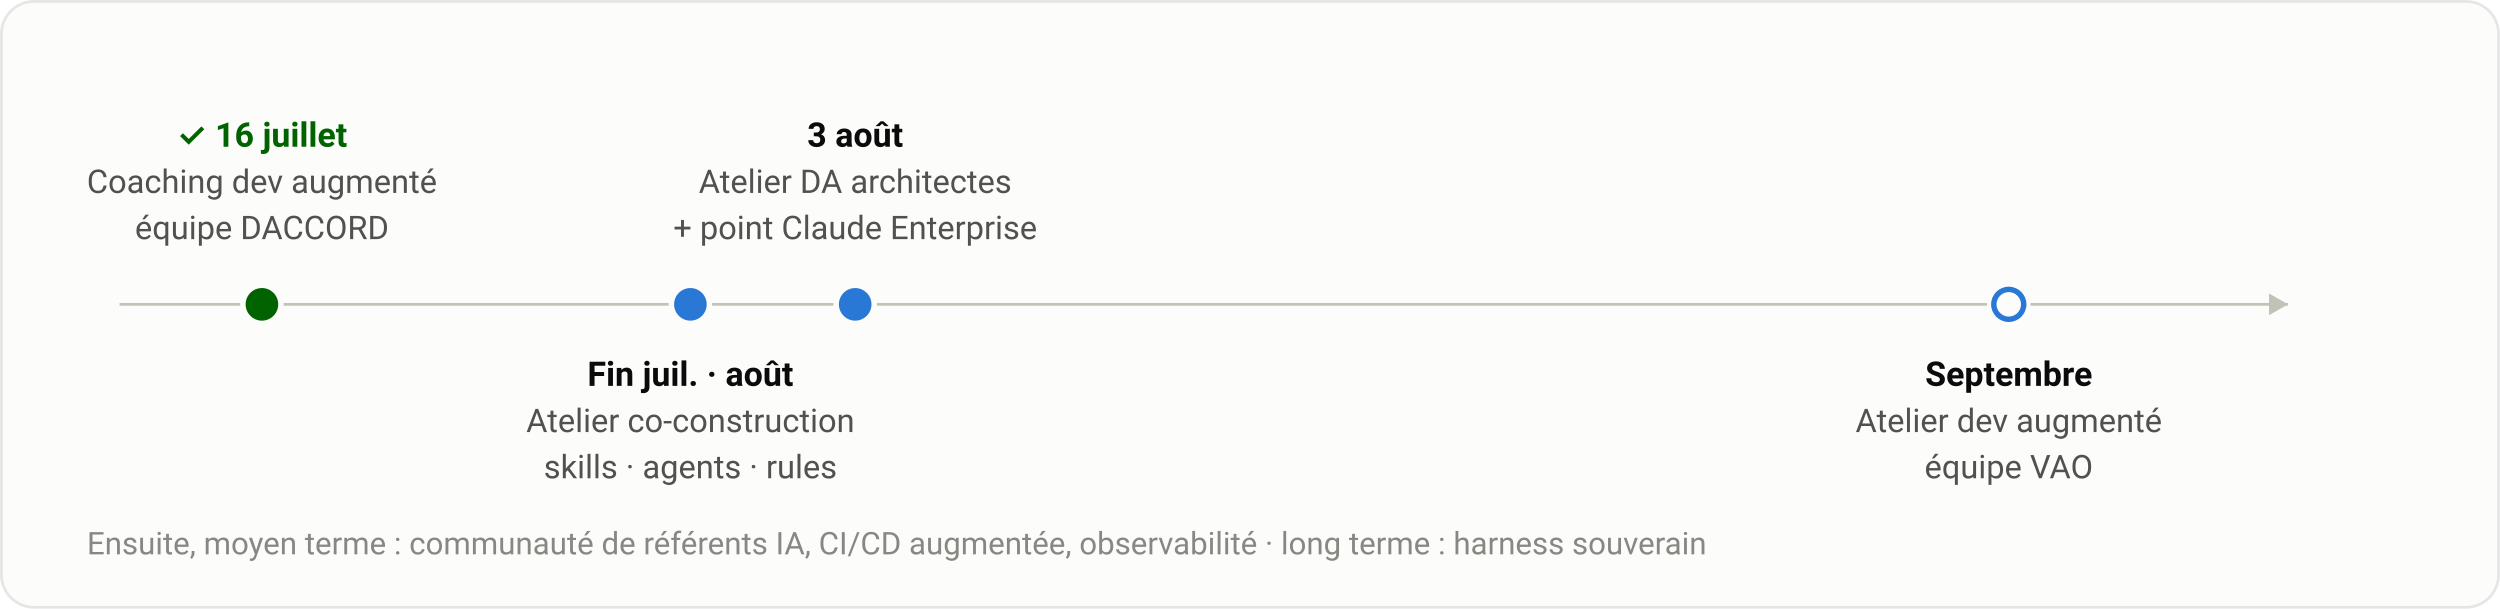
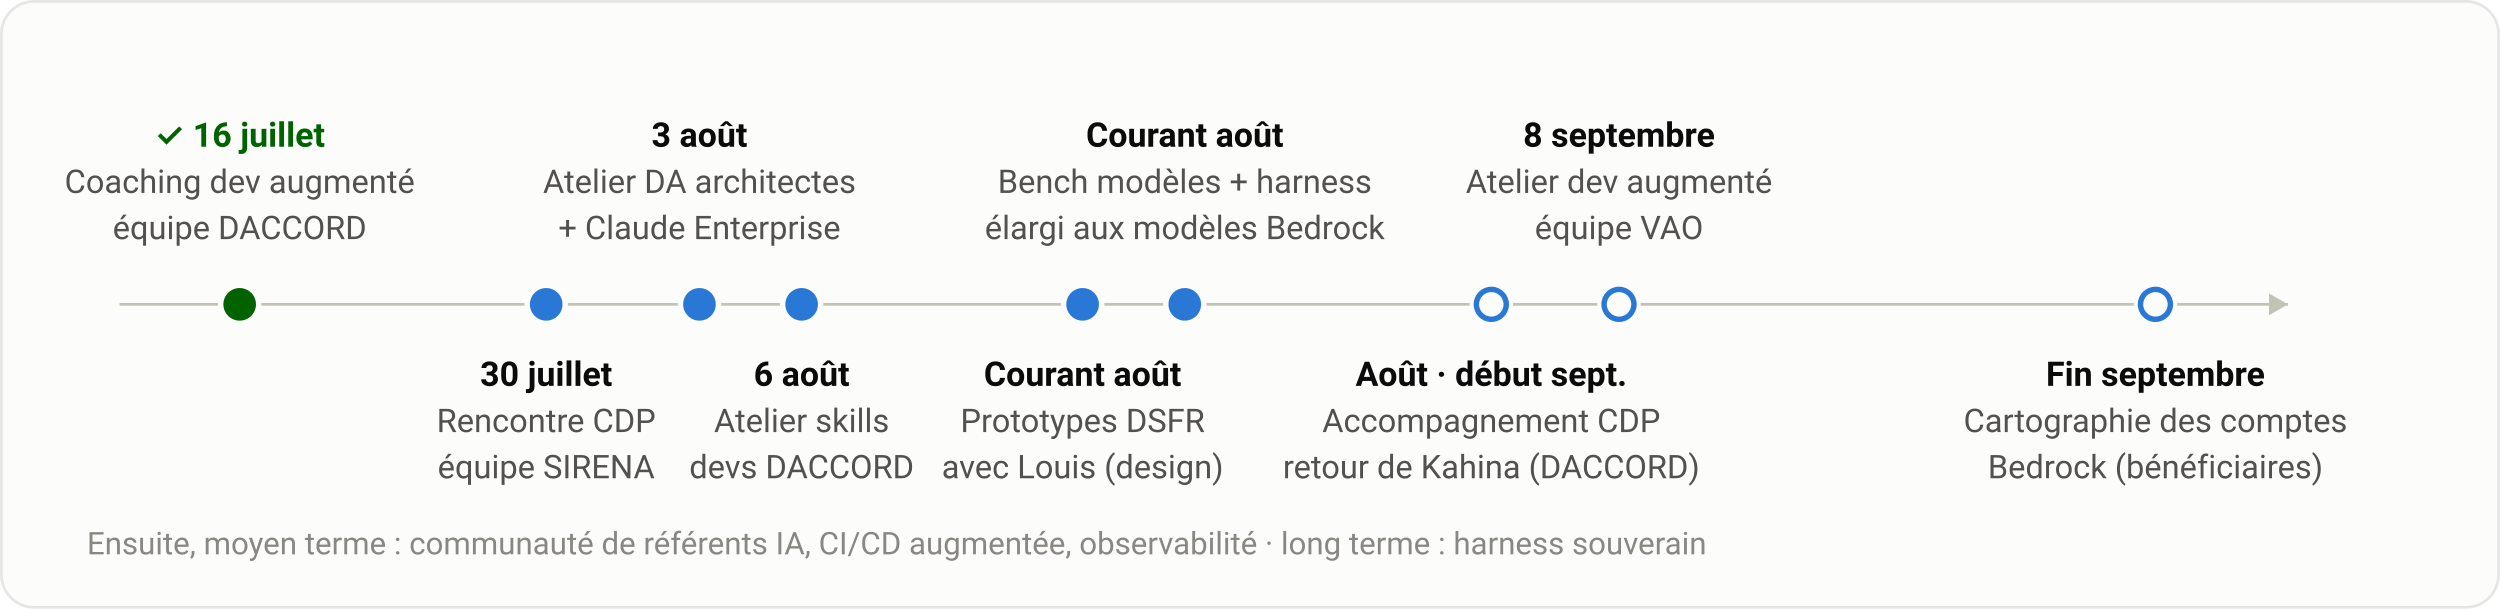
<svg xmlns="http://www.w3.org/2000/svg" width="920" height="224" viewBox="0 0 920 224" font-family="-apple-system,'Segoe UI',system-ui,Roboto,'Helvetica Neue',Arial,sans-serif">
  <rect x="0.5" y="0.5" width="919" height="223" rx="12" fill="#fcfcfb" stroke="rgba(11,11,11,0.10)" />
  <line x1="44" y1="112" x2="842" y2="112" stroke="#c3c2b7" stroke-width="1" />
  <path d="M842,112 l-7,-4 v8 z" fill="#c3c2b7" />
-   <circle cx="96.387" cy="112" r="8" fill="#fcfcfb" />
-   <circle cx="96.387" cy="112" r="6" fill="#006300" />
-   <text x="96.387" y="54" font-size="12.5" fill="#006300" font-weight="600" text-anchor="middle">✓ 16 juillet</text>
-   <text x="96.387" y="71" font-size="12" fill="#52514e" font-weight="normal" text-anchor="middle">Coaching dev augmenté</text>
-   <text x="96.387" y="88" font-size="12" fill="#52514e" font-weight="normal" text-anchor="middle">équipe DACCORD</text>
-   <circle cx="254.065" cy="112" r="8" fill="#fcfcfb" />
-   <circle cx="254.065" cy="112" r="6" fill="#2a78d6" />
-   <text x="254.065" y="142" font-size="12.5" fill="#0b0b0b" font-weight="600" text-anchor="middle">Fin juil. · août</text>
-   <text x="254.065" y="159" font-size="12" fill="#52514e" font-weight="normal" text-anchor="middle">Atelier co-construction</text>
-   <text x="254.065" y="176" font-size="12" fill="#52514e" font-weight="normal" text-anchor="middle">skills · agents · rules</text>
-   <circle cx="314.71" cy="112" r="8" fill="#fcfcfb" />
-   <circle cx="314.71" cy="112" r="6" fill="#2a78d6" />
-   <text x="314.71" y="54" font-size="12.5" fill="#0b0b0b" font-weight="600" text-anchor="middle">3 août</text>
-   <text x="314.71" y="71" font-size="12" fill="#52514e" font-weight="normal" text-anchor="middle">Atelier DA architectes</text>
-   <text x="314.71" y="88" font-size="12" fill="#52514e" font-weight="normal" text-anchor="middle">+ point Claude Enterprise</text>
-   <circle cx="739.226" cy="112" r="8" fill="#fcfcfb" />
-   <circle cx="739.226" cy="112" r="5.5" fill="#fcfcfb" stroke="#2a78d6" stroke-width="2" />
-   <text x="739.226" y="142" font-size="12.5" fill="#0b0b0b" font-weight="600" text-anchor="middle">Septembre</text>
-   <text x="739.226" y="159" font-size="12" fill="#52514e" font-weight="normal" text-anchor="middle">Atelier dev augmenté</text>
-   <text x="739.226" y="176" font-size="12" fill="#52514e" font-weight="normal" text-anchor="middle">équipe VAO</text>
+   <circle cx="88.2" cy="112" r="8" fill="#fcfcfb" />
+   <circle cx="88.2" cy="112" r="6" fill="#006300" />
+   <text x="88.2" y="54" font-size="12.5" fill="#006300" font-weight="600" text-anchor="middle">✓ 16 juillet</text>
+   <text x="88.2" y="71" font-size="12" fill="#52514e" font-weight="normal" text-anchor="middle">Coaching dev augmenté</text>
+   <text x="88.2" y="88" font-size="12" fill="#52514e" font-weight="normal" text-anchor="middle">équipe DACCORD</text>
+   <circle cx="201.0" cy="112" r="8" fill="#fcfcfb" />
+   <circle cx="201.0" cy="112" r="6" fill="#2a78d6" />
+   <text x="201.0" y="142" font-size="12.5" fill="#0b0b0b" font-weight="600" text-anchor="middle">30 juillet</text>
+   <text x="201.0" y="159" font-size="12" fill="#52514e" font-weight="normal" text-anchor="middle">Rencontre CDP</text>
+   <text x="201.0" y="176" font-size="12" fill="#52514e" font-weight="normal" text-anchor="middle">équipe SIRENA</text>
+   <circle cx="257.4" cy="112" r="8" fill="#fcfcfb" />
+   <circle cx="257.4" cy="112" r="6" fill="#2a78d6" />
+   <text x="257.4" y="54" font-size="12.5" fill="#0b0b0b" font-weight="600" text-anchor="middle">3 août</text>
+   <text x="257.4" y="71" font-size="12" fill="#52514e" font-weight="normal" text-anchor="middle">Atelier DA architectes</text>
+   <text x="257.4" y="88" font-size="12" fill="#52514e" font-weight="normal" text-anchor="middle">+ Claude Enterprise</text>
+   <circle cx="295.0" cy="112" r="8" fill="#fcfcfb" />
+   <circle cx="295.0" cy="112" r="6" fill="#2a78d6" />
+   <text x="295.0" y="142" font-size="12.5" fill="#0b0b0b" font-weight="600" text-anchor="middle">6 août</text>
+   <text x="295.0" y="159" font-size="12" fill="#52514e" font-weight="normal" text-anchor="middle">Atelier skills</text>
+   <text x="295.0" y="176" font-size="12" fill="#52514e" font-weight="normal" text-anchor="middle">devs DACCORD</text>
+   <circle cx="398.4" cy="112" r="8" fill="#fcfcfb" />
+   <circle cx="398.4" cy="112" r="6" fill="#2a78d6" />
+   <text x="398.4" y="142" font-size="12.5" fill="#0b0b0b" font-weight="600" text-anchor="middle">Courant août</text>
+   <text x="398.4" y="159" font-size="12" fill="#52514e" font-weight="normal" text-anchor="middle">Prototypes DSFR</text>
+   <text x="398.4" y="176" font-size="12" fill="#52514e" font-weight="normal" text-anchor="middle">avec Louis (design)</text>
+   <circle cx="436.0" cy="112" r="8" fill="#fcfcfb" />
+   <circle cx="436.0" cy="112" r="6" fill="#2a78d6" />
+   <text x="436.0" y="54" font-size="12.5" fill="#0b0b0b" font-weight="600" text-anchor="middle">Courant août</text>
+   <text x="436.0" y="71" font-size="12" fill="#52514e" font-weight="normal" text-anchor="middle">Bench modèles + harness</text>
+   <text x="436.0" y="88" font-size="12" fill="#52514e" font-weight="normal" text-anchor="middle">élargi aux modèles Bedrock</text>
+   <circle cx="548.8" cy="112" r="8" fill="#fcfcfb" />
+   <circle cx="548.8" cy="112" r="5.5" fill="#fcfcfb" stroke="#2a78d6" stroke-width="2" />
+   <text x="548.8" y="142" font-size="12.5" fill="#0b0b0b" font-weight="600" text-anchor="middle">Août · début sept.</text>
+   <text x="548.8" y="159" font-size="12" fill="#52514e" font-weight="normal" text-anchor="middle">Accompagnement CDP</text>
+   <text x="548.8" y="176" font-size="12" fill="#52514e" font-weight="normal" text-anchor="middle">retour de Kahina (DACCORD)</text>
+   <circle cx="595.8" cy="112" r="8" fill="#fcfcfb" />
+   <circle cx="595.8" cy="112" r="5.5" fill="#fcfcfb" stroke="#2a78d6" stroke-width="2" />
+   <text x="595.8" y="54" font-size="12.5" fill="#0b0b0b" font-weight="600" text-anchor="middle">8 septembre</text>
+   <text x="595.8" y="71" font-size="12" fill="#52514e" font-weight="normal" text-anchor="middle">Atelier dev augmenté</text>
+   <text x="595.8" y="88" font-size="12" fill="#52514e" font-weight="normal" text-anchor="middle">équipe VAO</text>
+   <circle cx="793.2" cy="112" r="8" fill="#fcfcfb" />
+   <circle cx="793.2" cy="112" r="5.5" fill="#fcfcfb" stroke="#2a78d6" stroke-width="2" />
+   <text x="793.2" y="142" font-size="12.5" fill="#0b0b0b" font-weight="600" text-anchor="middle">Fin septembre</text>
+   <text x="793.2" y="159" font-size="12" fill="#52514e" font-weight="normal" text-anchor="middle">Cartographie des comptes</text>
+   <text x="793.2" y="176" font-size="12" fill="#52514e" font-weight="normal" text-anchor="middle">Bedrock (bénéficiaires)</text>
  <text x="32" y="204" font-size="11.5" fill="#898781" font-weight="normal" text-anchor="start">Ensuite, moyen terme : communauté de référents IA, CI/CD augmentée, observabilité · long terme : harness souverain</text>
</svg>
